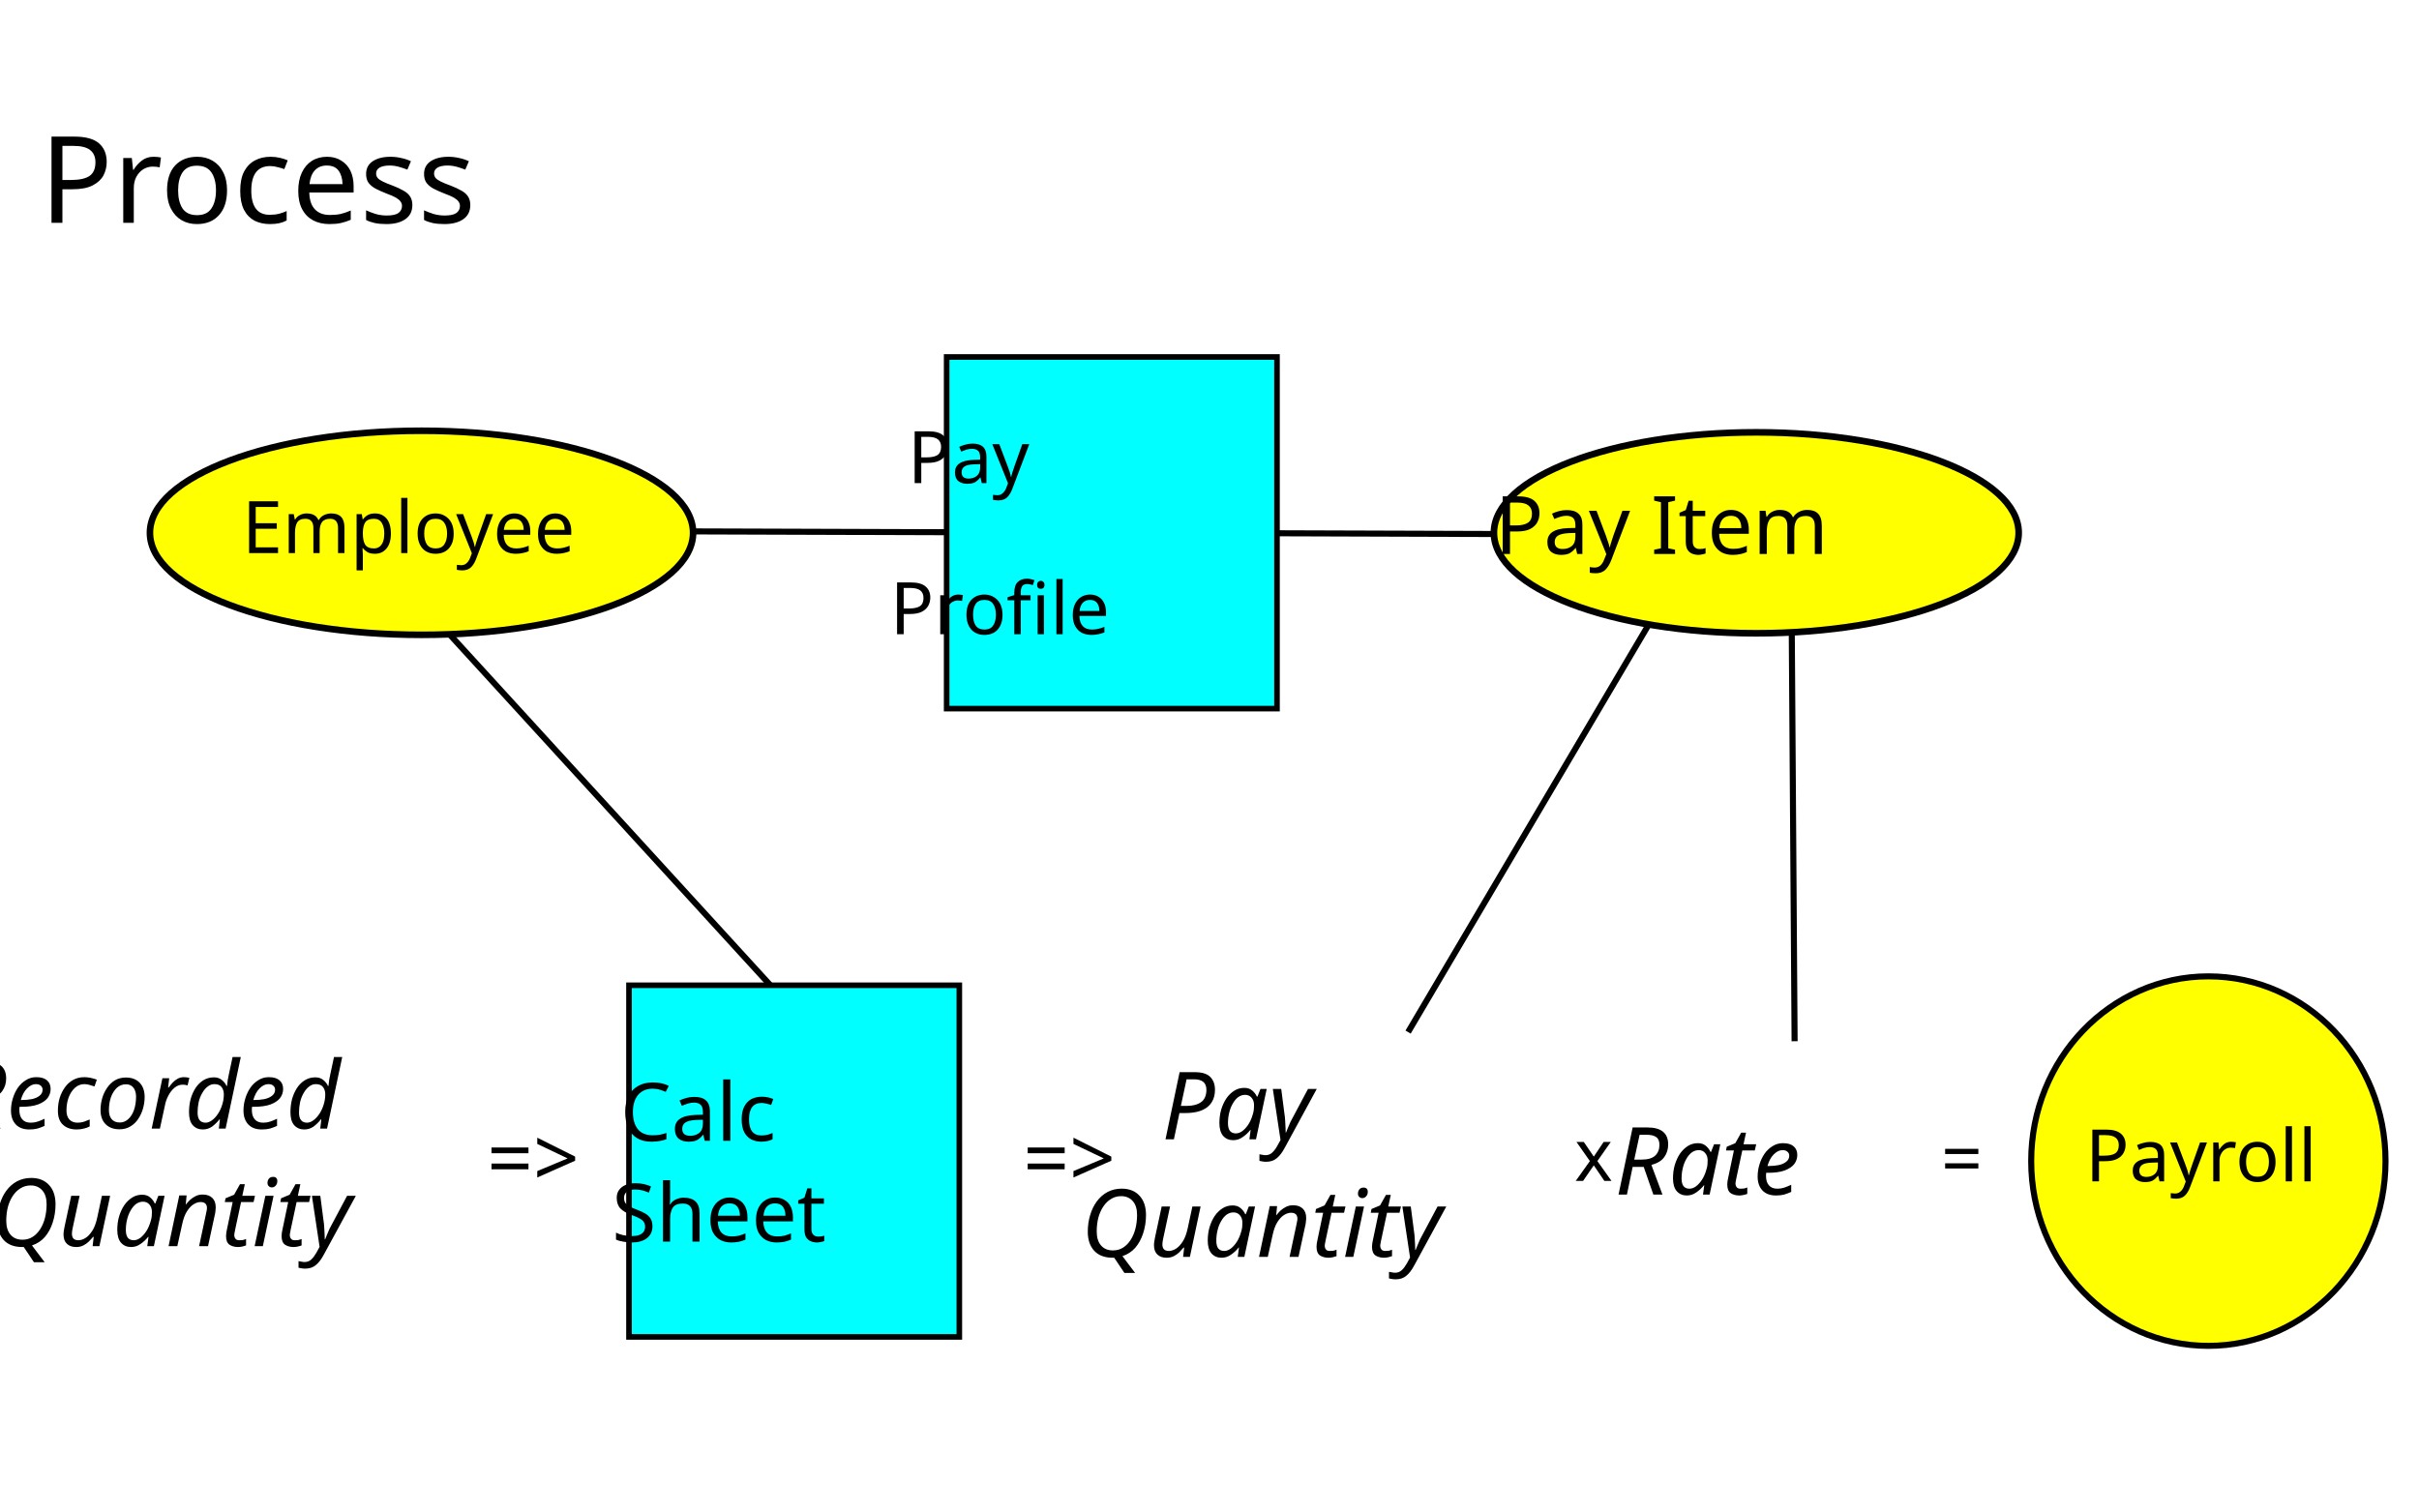
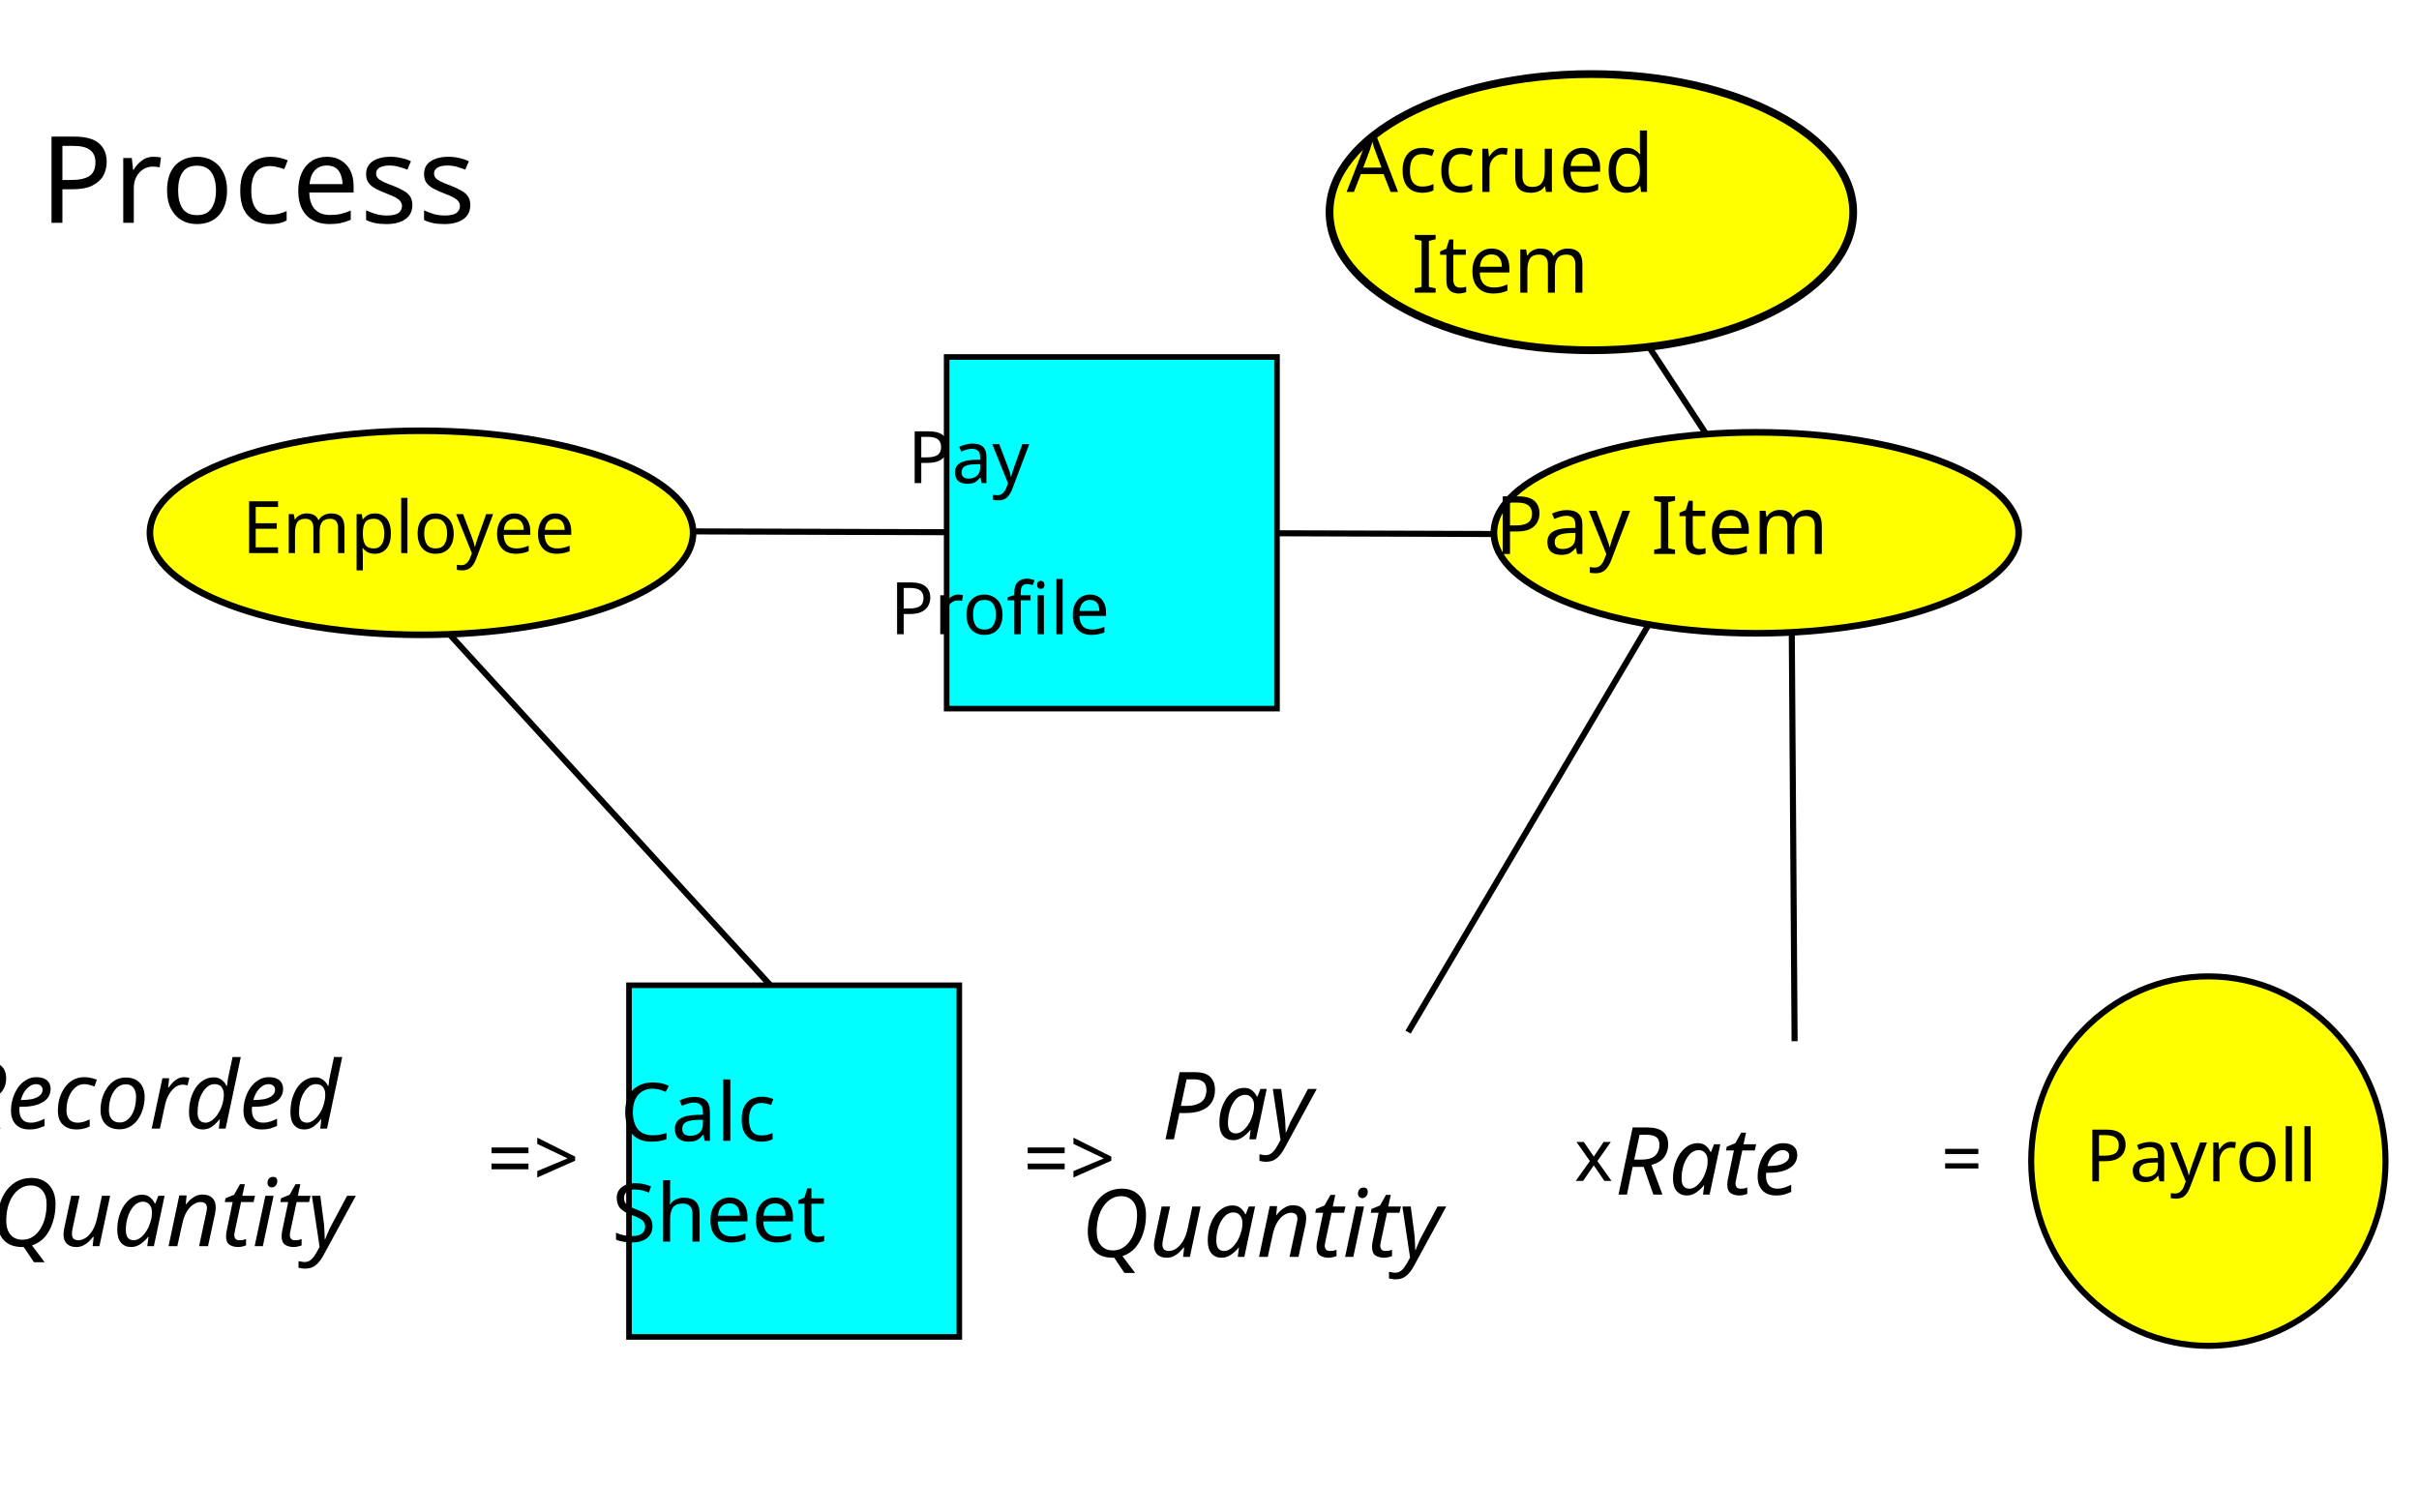
<svg xmlns="http://www.w3.org/2000/svg" width="800" height="500" viewBox="0 0 211.667 132.292" version="1.1" id="svg4573">
  <defs id="defs4567" />
  <g id="layer1" transform="translate(0,-164.7083)">
-     <g id="g947">
-       <path id="path903" d="m 145.929,216.552 -22.718,38.487" style="fill:none;stroke:#000000;stroke-width:0.529;stroke-linecap:butt;stroke-linejoin:miter;stroke-opacity:1;stroke-miterlimit:4;stroke-dasharray:none" />
+     <g id="g985">
+       <path id="path935" d="M 151.542,206.128 140.851,189.825" style="fill:none;stroke:#000000;stroke-width:0.529;stroke-linecap:butt;stroke-linejoin:miter;stroke-opacity:1;stroke-miterlimit:4;stroke-dasharray:none" />
+       <path id="path903" d="m 145.929,216.552 -22.718,38.487" style="fill:none;stroke:#000000;stroke-width:0.529;stroke-linecap:butt;stroke-linejoin:miter;stroke-miterlimit:4;stroke-dasharray:none;stroke-opacity:1" />
      <path id="path5461" d="m 37.685,218.423 31.271,34.211" style="fill:none;stroke:#000000;stroke-width:0.529;stroke-linecap:butt;stroke-linejoin:miter;stroke-miterlimit:4;stroke-dasharray:none;stroke-opacity:1" />
      <path id="path5377" d="M 157.031,255.84 156.764,217.086" style="fill:none;stroke:#000000;stroke-width:0.529;stroke-linecap:butt;stroke-linejoin:miter;stroke-miterlimit:4;stroke-dasharray:none;stroke-opacity:1" />
      <path id="path5375" d="m 56.928,211.206 81.784,0.267" style="fill:none;stroke:#000000;stroke-width:0.529;stroke-linecap:butt;stroke-linejoin:miter;stroke-miterlimit:4;stroke-dasharray:none;stroke-opacity:1" />
      <ellipse ry="16.17" rx="15.502" cy="266.331" cx="193.236" id="path5351" style="fill:#ffff00;fill-opacity:1;stroke:#000000;stroke-width:0.529;stroke-miterlimit:4;stroke-dasharray:none;stroke-opacity:1" />
      <ellipse ry="8.794" rx="22.959" cy="211.34" cx="153.68" id="path5343" style="fill:#ffff00;fill-opacity:1;stroke:#000000;stroke-width:0.581;stroke-miterlimit:4;stroke-dasharray:none;stroke-opacity:1" />
      <ellipse ry="8.93" rx="23.763" cy="211.34" cx="36.883" id="path5341" style="fill:#ffff00;fill-opacity:1;stroke:#000000;stroke-width:0.577;stroke-miterlimit:4;stroke-dasharray:none;stroke-opacity:1" />
      <rect y="250.942" x="55.037" height="30.777" width="28.906" id="rect5321-7" style="fill:#00ffff;fill-opacity:1;stroke:#000000;stroke-width:0.488;stroke-miterlimit:4;stroke-dasharray:none;stroke-opacity:1" />
      <rect y="195.952" x="82.833" height="30.777" width="28.906" id="rect5321" style="fill:#00ffff;fill-opacity:1;stroke:#000000;stroke-width:0.488;stroke-miterlimit:4;stroke-dasharray:none;stroke-opacity:1" />
      <text id="text5122" y="213.114" x="21.188" style="font-style:normal;font-weight:normal;font-size:10.583px;line-height:1.25;font-family:sans-serif;letter-spacing:0px;word-spacing:0px;fill:#000000;fill-opacity:1;stroke:none;stroke-width:0.265" xml:space="preserve">
        <tspan style="font-size:6.35px;stroke-width:0.265" y="213.114" x="21.188" id="tspan5120">Employee</tspan>
      </text>
      <text id="text5122-8" y="206.986" x="97.131" style="font-style:normal;font-weight:normal;font-size:10.583px;line-height:1.25;font-family:sans-serif;letter-spacing:0px;word-spacing:0px;fill:#000000;fill-opacity:1;stroke:none;stroke-width:0.265" xml:space="preserve">
        <tspan style="font-style:normal;font-variant:normal;font-weight:normal;font-stretch:normal;font-size:6.35px;font-family:sans-serif;-inkscape-font-specification:'sans-serif, Normal';font-variant-ligatures:normal;font-variant-caps:normal;font-variant-numeric:normal;font-feature-settings:normal;text-align:center;writing-mode:lr-tb;text-anchor:middle;stroke-width:0.265" y="206.986" x="97.131" id="tspan5120-3">Pay</tspan>
        <tspan id="tspan5167" style="font-style:normal;font-variant:normal;font-weight:normal;font-stretch:normal;font-size:6.35px;font-family:sans-serif;-inkscape-font-specification:'sans-serif, Normal';font-variant-ligatures:normal;font-variant-caps:normal;font-variant-numeric:normal;font-feature-settings:normal;text-align:center;writing-mode:lr-tb;text-anchor:middle;stroke-width:0.265" y="220.215" x="97.131">Profile</tspan>
      </text>
      <text id="text5173" y="206.396" x="148.602" style="font-style:normal;font-weight:normal;font-size:10.583px;line-height:1.25;font-family:sans-serif;letter-spacing:0px;word-spacing:0px;fill:#000000;fill-opacity:1;stroke:none;stroke-width:0.265" xml:space="preserve">
        <tspan style="stroke-width:0.265" y="216.051" x="148.602" id="tspan5171" />
      </text>
      <text id="text5122-89" y="213.195" x="153.64" style="font-style:normal;font-variant:normal;font-weight:normal;font-stretch:normal;font-size:7.056px;line-height:1.25;font-family:sans-serif;-inkscape-font-specification:'sans-serif, Normal';font-variant-ligatures:normal;font-variant-caps:normal;font-variant-numeric:normal;font-feature-settings:normal;text-align:center;letter-spacing:0px;word-spacing:0px;writing-mode:lr-tb;text-anchor:middle;fill:#000000;fill-opacity:1;stroke:none;stroke-width:0.265" xml:space="preserve">
        <tspan style="font-style:normal;font-variant:normal;font-weight:normal;font-stretch:normal;font-size:7.056px;font-family:sans-serif;-inkscape-font-specification:'sans-serif, Normal';font-variant-ligatures:normal;font-variant-caps:normal;font-variant-numeric:normal;font-feature-settings:normal;text-align:center;writing-mode:lr-tb;text-anchor:middle;stroke-width:0.265" y="213.195" x="153.64" id="tspan5120-2">Pay Item</tspan>
        <tspan id="tspan5193" style="font-style:normal;font-variant:normal;font-weight:normal;font-stretch:normal;font-size:7.056px;font-family:sans-serif;-inkscape-font-specification:'sans-serif, Normal';font-variant-ligatures:normal;font-variant-caps:normal;font-variant-numeric:normal;font-feature-settings:normal;text-align:center;writing-mode:lr-tb;text-anchor:middle;stroke-width:0.265" y="222.015" x="153.64" />
      </text>
      <text id="text5122-4" y="264.555" x="69.333" style="font-style:normal;font-variant:normal;font-weight:normal;font-stretch:normal;font-size:7.056px;line-height:1.25;font-family:sans-serif;-inkscape-font-specification:'sans-serif, Normal';font-variant-ligatures:normal;font-variant-caps:normal;font-variant-numeric:normal;font-feature-settings:normal;text-align:center;letter-spacing:0px;word-spacing:0px;writing-mode:lr-tb;text-anchor:middle;fill:#000000;fill-opacity:1;stroke:none;stroke-width:0.265" xml:space="preserve">
        <tspan id="tspan5213" style="font-style:normal;font-variant:normal;font-weight:normal;font-stretch:normal;font-size:7.056px;font-family:sans-serif;-inkscape-font-specification:'sans-serif, Normal';font-variant-ligatures:normal;font-variant-caps:normal;font-variant-numeric:normal;font-feature-settings:normal;text-align:center;writing-mode:lr-tb;text-anchor:middle;stroke-width:0.265" y="264.555" x="69.333">Calc</tspan>
        <tspan id="tspan5289" style="font-style:normal;font-variant:normal;font-weight:normal;font-stretch:normal;font-size:7.056px;font-family:sans-serif;-inkscape-font-specification:'sans-serif, Normal';font-variant-ligatures:normal;font-variant-caps:normal;font-variant-numeric:normal;font-feature-settings:normal;text-align:center;writing-mode:lr-tb;text-anchor:middle;stroke-width:0.265" y="273.374" x="69.333">Sheet</tspan>
      </text>
      <text id="text5122-9" y="268.104" x="182.478" style="font-style:normal;font-weight:normal;font-size:10.583px;line-height:1.25;font-family:sans-serif;letter-spacing:0px;word-spacing:0px;fill:#000000;fill-opacity:1;stroke:none;stroke-width:0.265" xml:space="preserve">
        <tspan id="tspan5235" style="font-size:6.35px;stroke-width:0.265" y="268.104" x="182.478">Payroll</tspan>
      </text>
      <text id="text5122-4-7" y="263.485" x="22.453" style="font-style:italic;font-variant:normal;font-weight:normal;font-stretch:normal;font-size:8.231px;line-height:1.25;font-family:sans-serif;-inkscape-font-specification:'sans-serif, Italic';font-variant-ligatures:normal;font-variant-caps:normal;font-variant-numeric:normal;font-feature-settings:normal;text-align:center;letter-spacing:0px;word-spacing:0px;writing-mode:lr-tb;text-anchor:middle;fill:#000000;fill-opacity:1;stroke:none;stroke-width:0.265" xml:space="preserve">
        <tspan id="tspan5281" style="font-style:italic;font-variant:normal;font-weight:normal;font-stretch:normal;font-size:8.231px;font-family:sans-serif;-inkscape-font-specification:'sans-serif, Italic';font-variant-ligatures:normal;font-variant-caps:normal;font-variant-numeric:normal;font-feature-settings:normal;text-align:center;writing-mode:lr-tb;text-anchor:middle;stroke-width:0.265" y="263.485" x="22.453">Recorded</tspan>
        <tspan id="tspan5285" style="font-style:italic;font-variant:normal;font-weight:normal;font-stretch:normal;font-size:8.231px;font-family:sans-serif;-inkscape-font-specification:'sans-serif, Italic';font-variant-ligatures:normal;font-variant-caps:normal;font-variant-numeric:normal;font-feature-settings:normal;text-align:center;writing-mode:lr-tb;text-anchor:middle;stroke-width:0.265" y="273.774" x="22.453">Quantity</tspan>
      </text>
      <text id="text5122-4-0" y="264.42" x="117.868" style="font-style:italic;font-variant:normal;font-weight:normal;font-stretch:normal;font-size:8.231px;line-height:1.25;font-family:sans-serif;-inkscape-font-specification:'sans-serif, Italic';font-variant-ligatures:normal;font-variant-caps:normal;font-variant-numeric:normal;font-feature-settings:normal;text-align:center;letter-spacing:0px;word-spacing:0px;writing-mode:lr-tb;text-anchor:middle;fill:#000000;fill-opacity:1;stroke:none;stroke-width:0.265" xml:space="preserve">
        <tspan id="tspan5213-1" style="font-style:italic;font-variant:normal;font-weight:normal;font-stretch:normal;font-size:8.231px;font-family:sans-serif;-inkscape-font-specification:'sans-serif, Italic';font-variant-ligatures:normal;font-variant-caps:normal;font-variant-numeric:normal;font-feature-settings:normal;text-align:center;writing-mode:lr-tb;text-anchor:middle;stroke-width:0.265" y="264.42" x="117.868">Pay</tspan>
        <tspan id="tspan5287" style="font-style:italic;font-variant:normal;font-weight:normal;font-stretch:normal;font-size:8.231px;font-family:sans-serif;-inkscape-font-specification:'sans-serif, Italic';font-variant-ligatures:normal;font-variant-caps:normal;font-variant-numeric:normal;font-feature-settings:normal;text-align:center;writing-mode:lr-tb;text-anchor:middle;stroke-width:0.265" y="274.709" x="117.868">Quantity</tspan>
      </text>
      <text id="text5122-4-1" y="269.261" x="156.89" style="font-style:italic;font-variant:normal;font-weight:normal;font-stretch:normal;font-size:8.231px;line-height:1.25;font-family:sans-serif;-inkscape-font-specification:'sans-serif, Italic';font-variant-ligatures:normal;font-variant-caps:normal;font-variant-numeric:normal;font-feature-settings:normal;text-align:center;letter-spacing:0px;word-spacing:0px;writing-mode:lr-tb;text-anchor:middle;fill:#000000;fill-opacity:1;stroke:none;stroke-width:0.265" xml:space="preserve">
        <tspan id="tspan5213-3" style="font-style:italic;font-variant:normal;font-weight:normal;font-stretch:normal;font-size:8.231px;font-family:sans-serif;-inkscape-font-specification:'sans-serif, Italic';font-variant-ligatures:normal;font-variant-caps:normal;font-variant-numeric:normal;font-feature-settings:normal;text-align:center;writing-mode:lr-tb;text-anchor:middle;stroke-width:0.265" y="269.261" x="156.89">Rate</tspan>
      </text>
      <text id="text5122-4-8-3" y="268.062" x="137.772" style="font-style:normal;font-weight:normal;font-size:10.583px;line-height:1.25;font-family:sans-serif;letter-spacing:0px;word-spacing:0px;fill:#000000;fill-opacity:1;stroke:none;stroke-width:0.265" xml:space="preserve">
        <tspan id="tspan5213-8-7" style="font-size:6.35px;stroke-width:0.265" y="268.062" x="137.772">x</tspan>
      </text>
      <text id="text5122-4-8-38" y="268.352" x="169.844" style="font-style:normal;font-weight:normal;font-size:10.583px;line-height:1.25;font-family:sans-serif;letter-spacing:0px;word-spacing:0px;fill:#000000;fill-opacity:1;stroke:none;stroke-width:0.265" xml:space="preserve">
        <tspan id="tspan5213-8-0" style="font-size:6.35px;stroke-width:0.265" y="268.352" x="169.844">=</tspan>
      </text>
      <text id="text5319" y="184.212" x="3.475" style="font-style:normal;font-weight:normal;font-size:10.583px;line-height:1.25;font-family:sans-serif;letter-spacing:0px;word-spacing:0px;fill:#000000;fill-opacity:1;stroke:none;stroke-width:0.265" xml:space="preserve">
        <tspan style="stroke-width:0.265" y="184.212" x="3.475" id="tspan5317">Process</tspan>
      </text>
      <text id="text5355" y="268.577" x="89.535" style="font-style:normal;font-weight:normal;font-size:10.583px;line-height:1.25;font-family:sans-serif;letter-spacing:0px;word-spacing:0px;fill:#000000;fill-opacity:1;stroke:none;stroke-width:0.265" xml:space="preserve">
        <tspan style="font-style:normal;font-variant:normal;font-weight:normal;font-stretch:normal;font-size:7.056px;font-family:sans-serif;-inkscape-font-specification:'sans-serif, Normal';font-variant-ligatures:normal;font-variant-caps:normal;font-variant-numeric:normal;font-feature-settings:normal;text-align:start;writing-mode:lr-tb;text-anchor:start;stroke-width:0.265" y="268.577" x="89.535" id="tspan5353">=&gt;</tspan>
      </text>
      <text id="text5355-8" y="268.577" x="42.617" style="font-style:normal;font-weight:normal;font-size:10.583px;line-height:1.25;font-family:sans-serif;letter-spacing:0px;word-spacing:0px;fill:#000000;fill-opacity:1;stroke:none;stroke-width:0.265" xml:space="preserve">
        <tspan style="font-style:normal;font-variant:normal;font-weight:normal;font-stretch:normal;font-size:7.056px;font-family:sans-serif;-inkscape-font-specification:'sans-serif, Normal';font-variant-ligatures:normal;font-variant-caps:normal;font-variant-numeric:normal;font-feature-settings:normal;text-align:start;writing-mode:lr-tb;text-anchor:start;stroke-width:0.265" y="268.577" x="42.617" id="tspan5353-8">=&gt;</tspan>
      </text>
+       <ellipse ry="12.085" rx="22.91" cy="183.277" cx="139.247" id="path5343-6" style="fill:#ffff00;fill-opacity:1;stroke:#000000;stroke-width:0.68;stroke-miterlimit:4;stroke-dasharray:none;stroke-opacity:1" />
+       <text id="text5122-89-0" y="181.503" x="139.521" style="font-style:normal;font-variant:normal;font-weight:normal;font-stretch:normal;font-size:7.056px;line-height:1.25;font-family:sans-serif;-inkscape-font-specification:'sans-serif, Normal';font-variant-ligatures:normal;font-variant-caps:normal;font-variant-numeric:normal;font-feature-settings:normal;text-align:center;letter-spacing:0px;word-spacing:0px;writing-mode:lr-tb;text-anchor:middle;fill:#000000;fill-opacity:1;stroke:none;stroke-width:0.265" xml:space="preserve">
+         <tspan id="tspan929" style="font-style:normal;font-variant:normal;font-weight:normal;font-stretch:normal;font-size:7.056px;font-family:sans-serif;-inkscape-font-specification:'sans-serif, Normal';font-variant-ligatures:normal;font-variant-caps:normal;font-variant-numeric:normal;font-feature-settings:normal;text-align:center;writing-mode:lr-tb;text-anchor:middle;stroke-width:0.265" y="181.503" x="139.521">Accrued</tspan>
+         <tspan id="tspan933" style="font-style:normal;font-variant:normal;font-weight:normal;font-stretch:normal;font-size:7.056px;font-family:sans-serif;-inkscape-font-specification:'sans-serif, Normal';font-variant-ligatures:normal;font-variant-caps:normal;font-variant-numeric:normal;font-feature-settings:normal;text-align:center;writing-mode:lr-tb;text-anchor:middle;stroke-width:0.265" y="190.322" x="139.521">Item</tspan>
+         <tspan id="tspan5193-9" style="font-style:normal;font-variant:normal;font-weight:normal;font-stretch:normal;font-size:7.056px;font-family:sans-serif;-inkscape-font-specification:'sans-serif, Normal';font-variant-ligatures:normal;font-variant-caps:normal;font-variant-numeric:normal;font-feature-settings:normal;text-align:center;writing-mode:lr-tb;text-anchor:middle;stroke-width:0.265" y="199.141" x="139.521" />
+       </text>
    </g>
  </g>
</svg>
